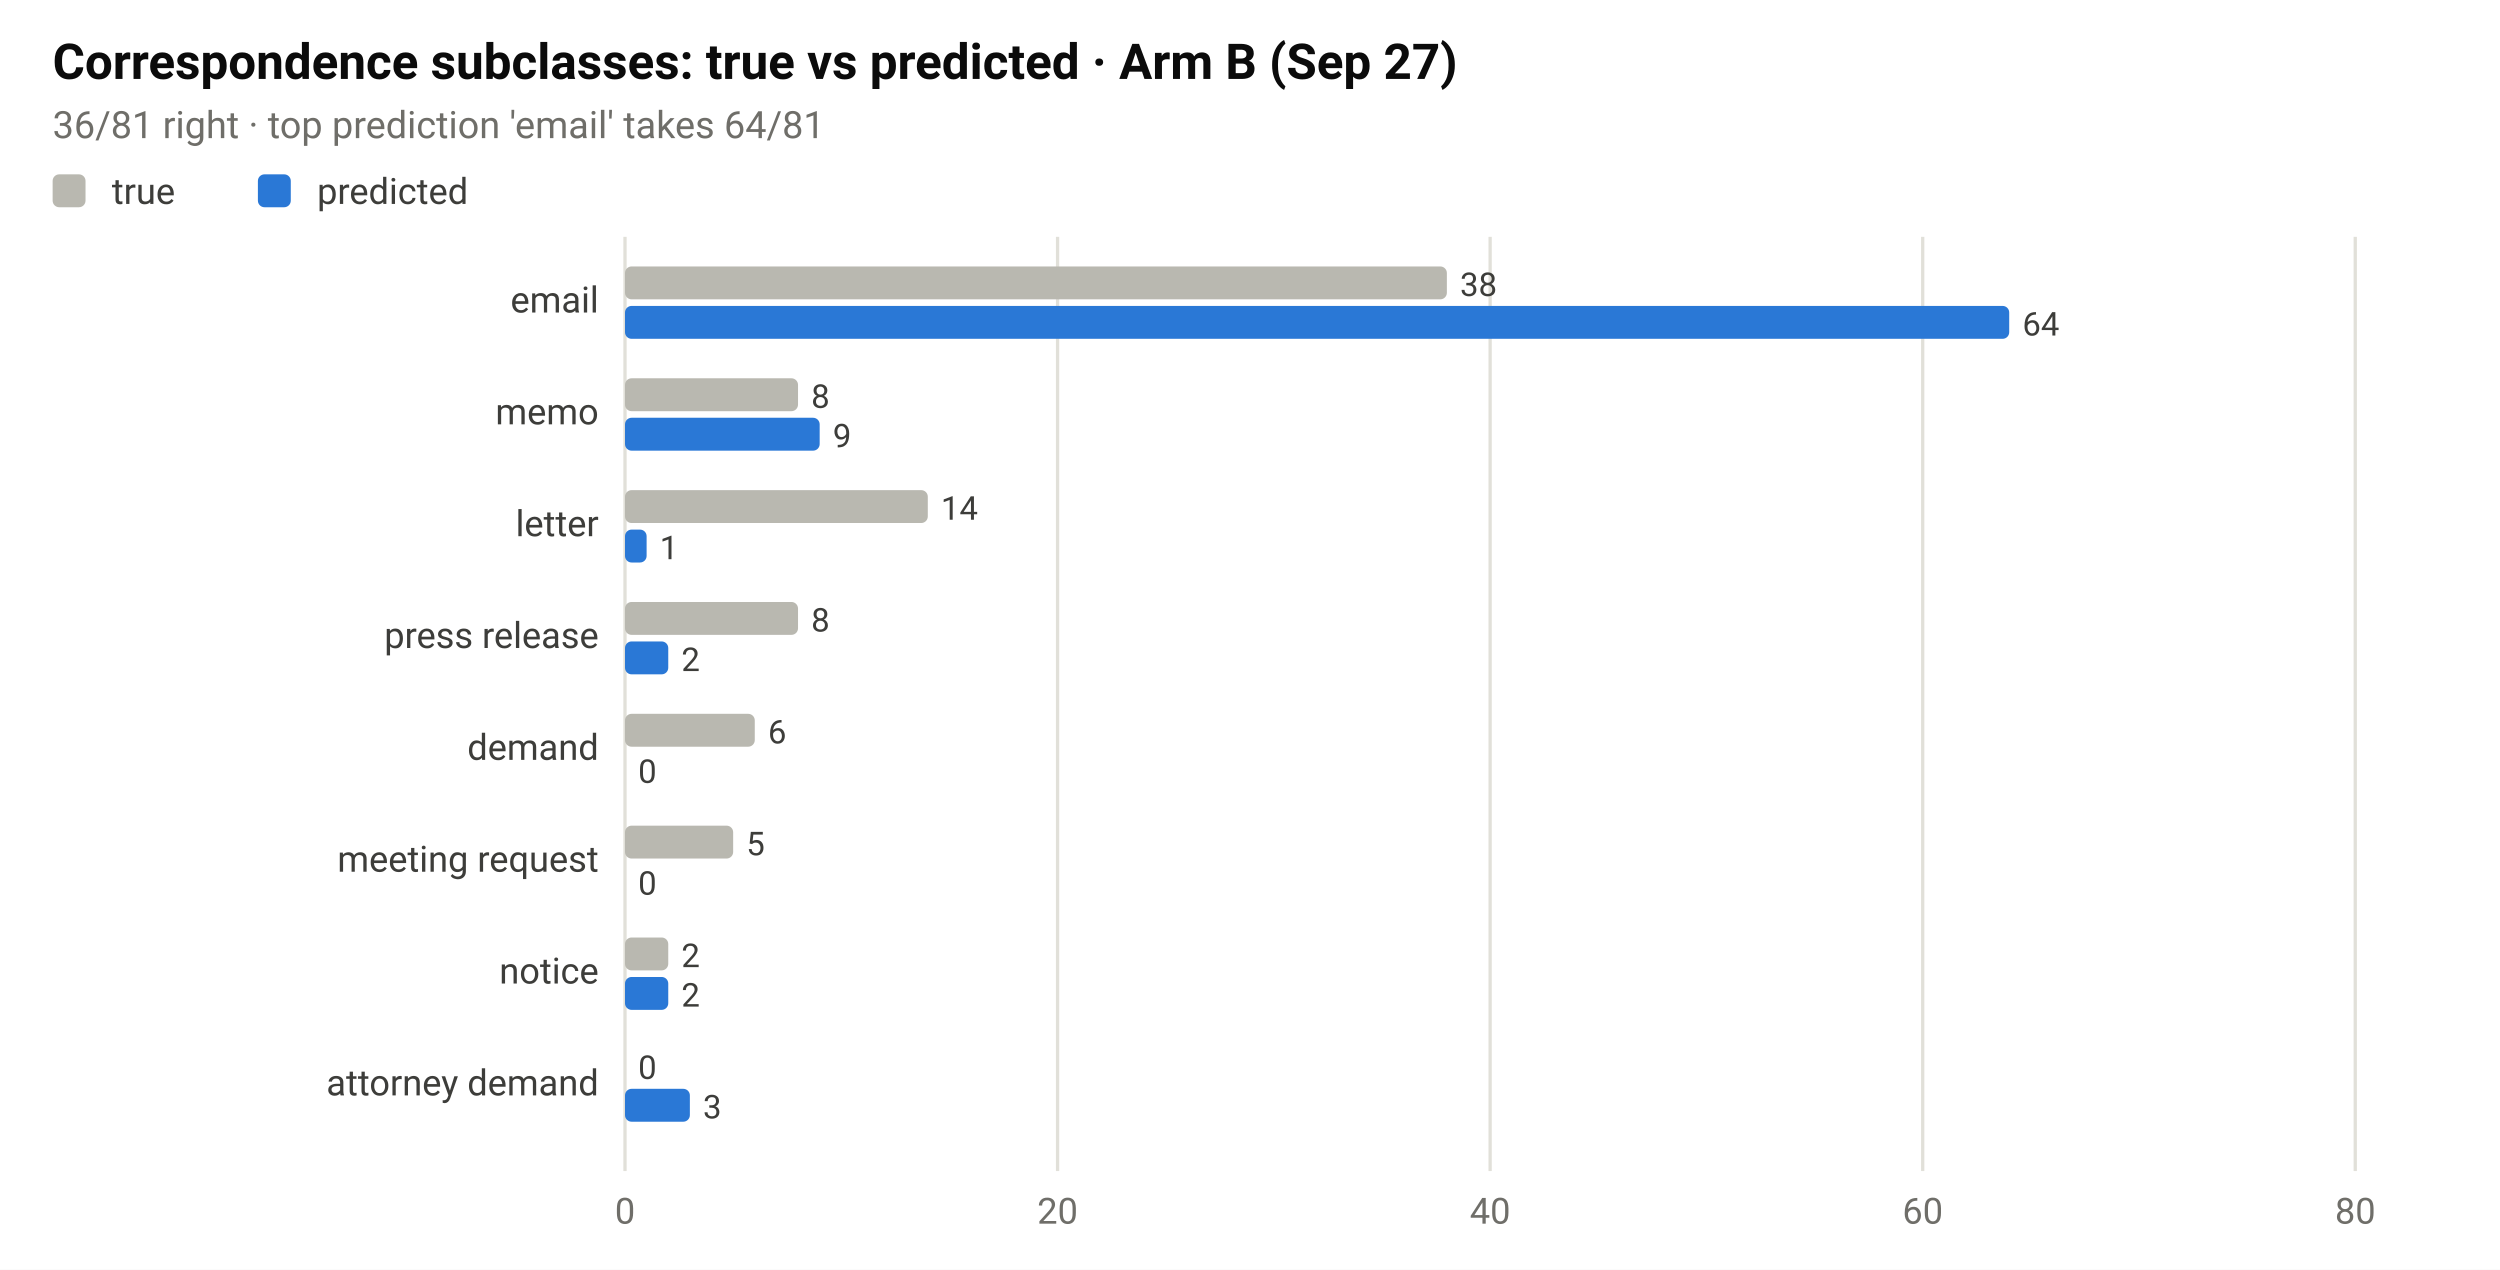
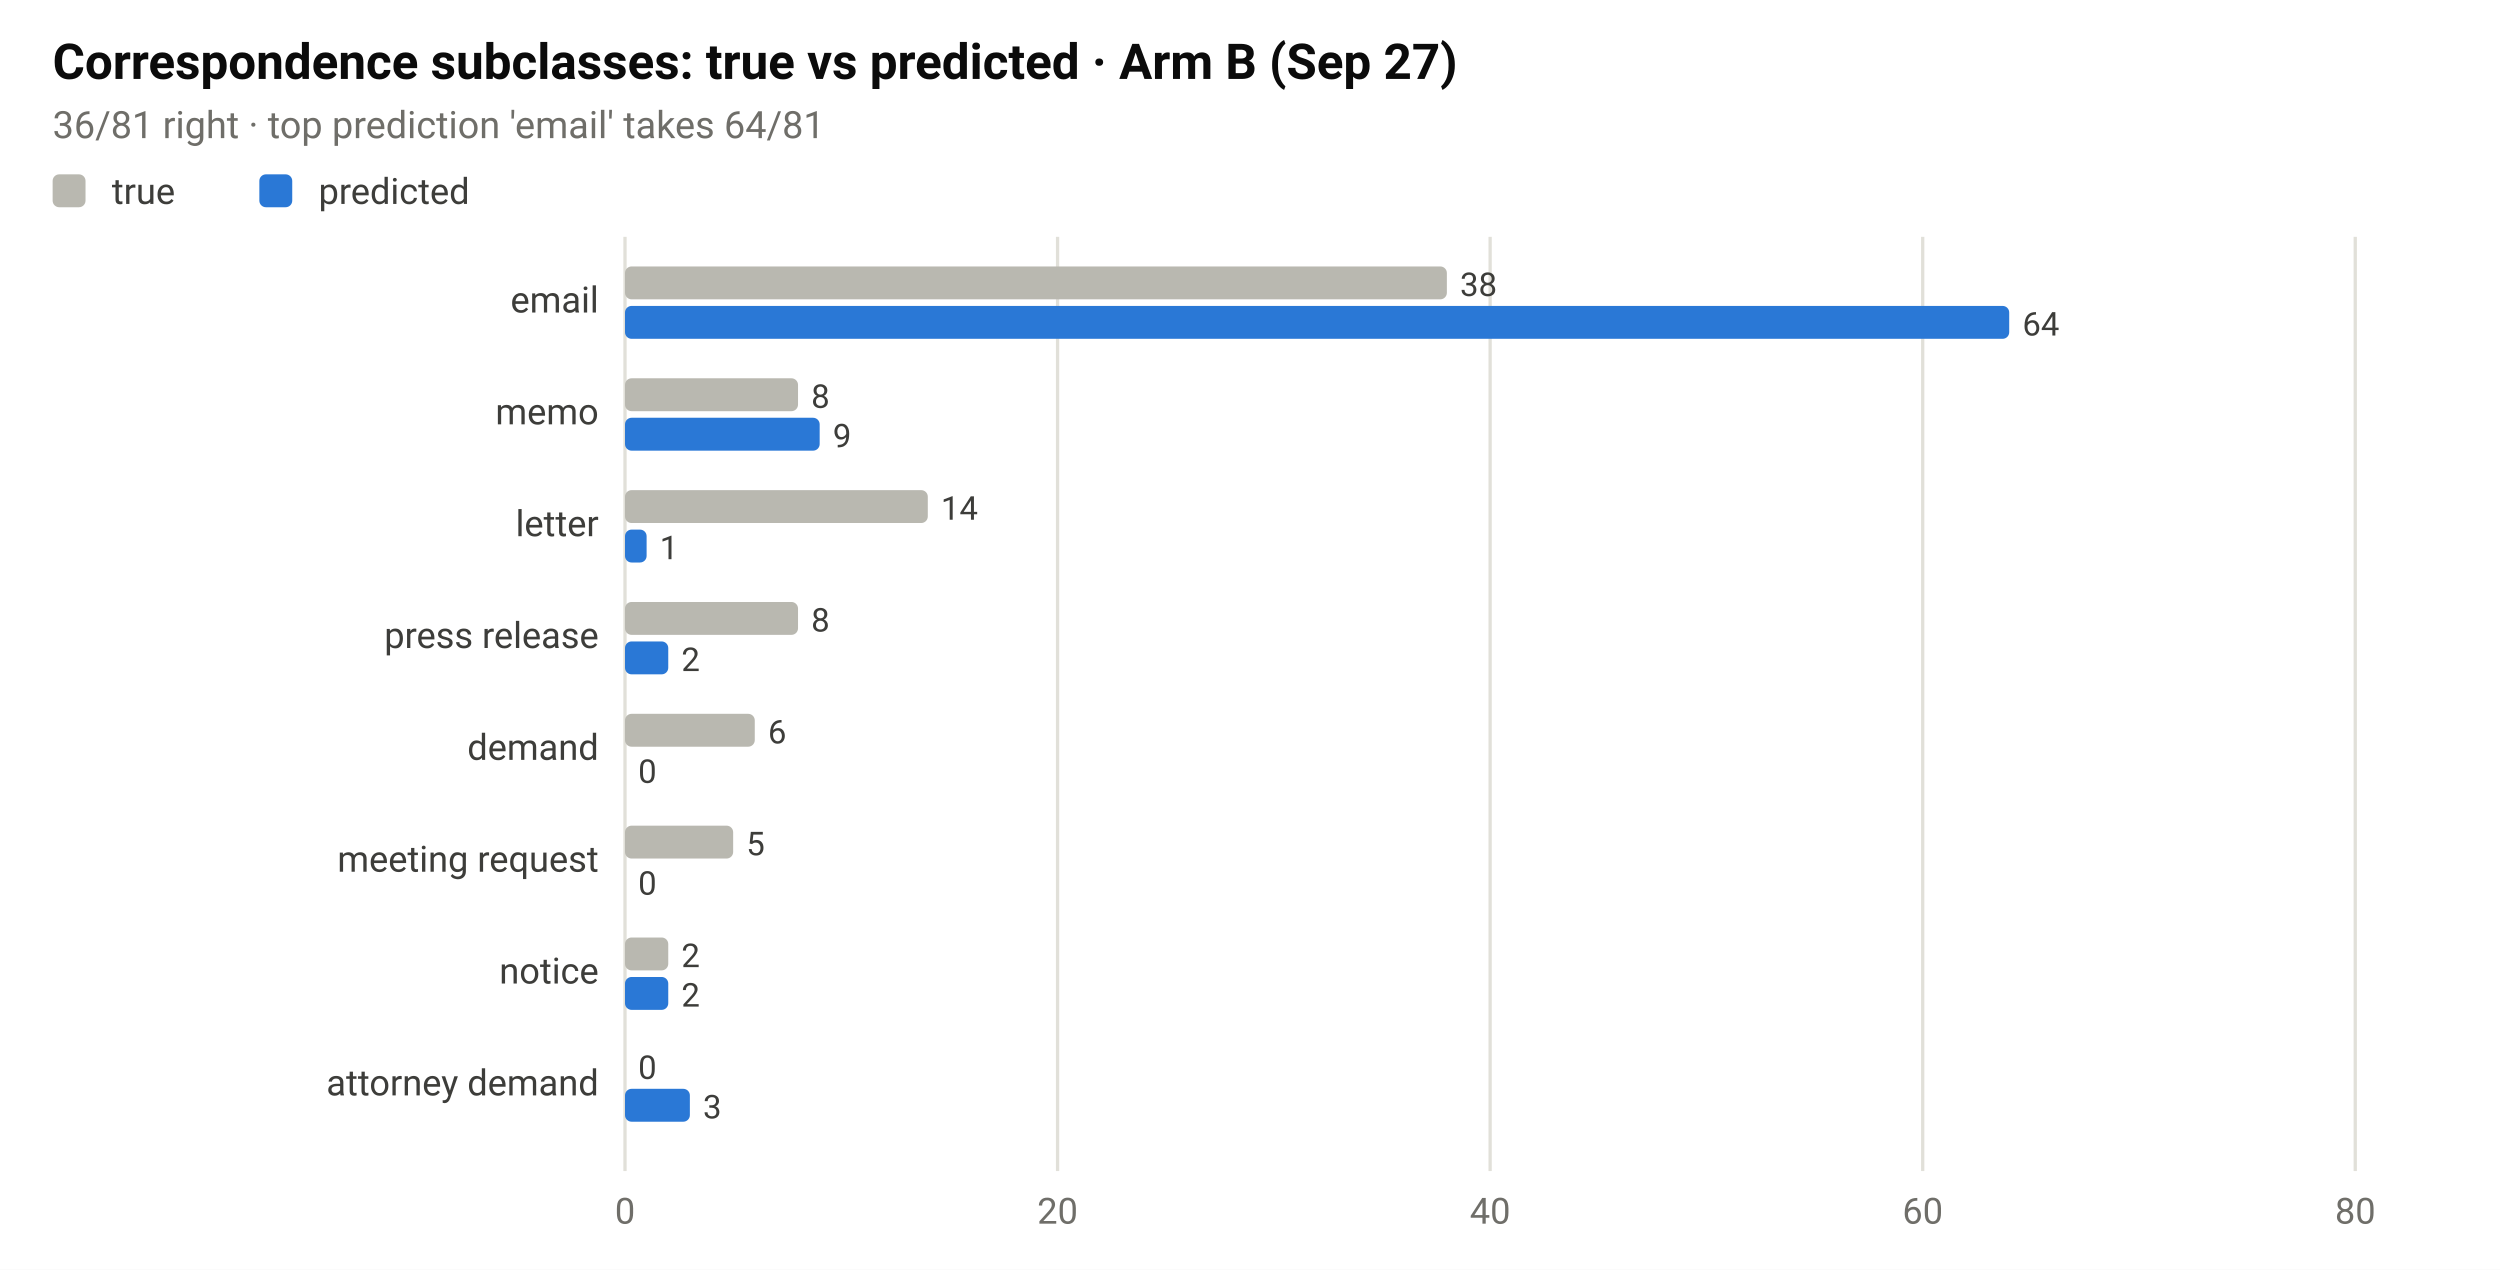
<svg xmlns="http://www.w3.org/2000/svg" width="760" height="386" viewBox="0 0 760 386" font-family="system-ui,-apple-system,'Segoe UI',Roboto,sans-serif" role="img">
  <rect width="760" height="386" fill="#ffffff" />
  <text x="16" y="24" font-size="15" font-weight="600" fill="#0b0b0b">Correspondence subclasses: true vs predicted · Arm B (Sep 27)</text>
  <text x="16" y="42" font-size="11.5" fill="#6f6e69">36/81 right · top prediction 'email' takes 64/81</text>
  <line x1="190" x2="190" y1="72" y2="356" stroke="#e1e0d9" />
  <text x="190" y="372" font-size="11" fill="#6f6e69" text-anchor="middle">0</text>
  <line x1="321.5" x2="321.5" y1="72" y2="356" stroke="#e1e0d9" />
  <text x="321.5" y="372" font-size="11" fill="#6f6e69" text-anchor="middle">20</text>
  <line x1="453" x2="453" y1="72" y2="356" stroke="#e1e0d9" />
  <text x="453" y="372" font-size="11" fill="#6f6e69" text-anchor="middle">40</text>
  <line x1="584.5" x2="584.5" y1="72" y2="356" stroke="#e1e0d9" />
  <text x="584.5" y="372" font-size="11" fill="#6f6e69" text-anchor="middle">60</text>
  <line x1="716" x2="716" y1="72" y2="356" stroke="#e1e0d9" />
  <text x="716" y="372" font-size="11" fill="#6f6e69" text-anchor="middle">80</text>
  <rect x="16" y="53" width="10" height="10" rx="2" fill="#b9b8b0" />
  <text x="34" y="62" font-size="11" fill="#3d3d3a" text-anchor="start">true</text>
-   <rect x="78.4" y="53" width="10" height="10" rx="2" fill="#2a78d6" />
-   <text x="96.4" y="62" font-size="11" fill="#3d3d3a" text-anchor="start">predicted</text>
+   <rect x="78.84" y="53" width="10" height="10" rx="2" fill="#2a78d6" />
+   <text x="96.84" y="62" font-size="11" fill="#3d3d3a" text-anchor="start">predicted</text>
  <text x="182" y="95" font-size="11" fill="#3d3d3a" text-anchor="end">email</text>
  <rect x="190" y="81" width="249.85" height="10" fill="#b9b8b0" rx="2" />
  <text x="443.85" y="90" font-size="10" fill="#3d3d3a" text-anchor="start">38</text>
  <rect x="190" y="93" width="420.8" height="10" fill="#2a78d6" rx="2" />
  <text x="614.8" y="102" font-size="10" fill="#3d3d3a" text-anchor="start">64</text>
  <text x="182" y="129" font-size="11" fill="#3d3d3a" text-anchor="end">memo</text>
  <rect x="190" y="115" width="52.6" height="10" fill="#b9b8b0" rx="2" />
  <text x="246.6" y="124" font-size="10" fill="#3d3d3a" text-anchor="start">8</text>
  <rect x="190" y="127" width="59.18" height="10" fill="#2a78d6" rx="2" />
  <text x="253.18" y="136" font-size="10" fill="#3d3d3a" text-anchor="start">9</text>
  <text x="182" y="163" font-size="11" fill="#3d3d3a" text-anchor="end">letter</text>
  <rect x="190" y="149" width="92.05" height="10" fill="#b9b8b0" rx="2" />
  <text x="286.05" y="158" font-size="10" fill="#3d3d3a" text-anchor="start">14</text>
  <rect x="190" y="161" width="6.57" height="10" fill="#2a78d6" rx="2" />
  <text x="200.57" y="170" font-size="10" fill="#3d3d3a" text-anchor="start">1</text>
  <text x="182" y="197" font-size="11" fill="#3d3d3a" text-anchor="end">press release</text>
  <rect x="190" y="183" width="52.6" height="10" fill="#b9b8b0" rx="2" />
  <text x="246.6" y="192" font-size="10" fill="#3d3d3a" text-anchor="start">8</text>
  <rect x="190" y="195" width="13.15" height="10" fill="#2a78d6" rx="2" />
  <text x="207.15" y="204" font-size="10" fill="#3d3d3a" text-anchor="start">2</text>
  <text x="182" y="231" font-size="11" fill="#3d3d3a" text-anchor="end">demand</text>
  <rect x="190" y="217" width="39.45" height="10" fill="#b9b8b0" rx="2" />
  <text x="233.45" y="226" font-size="10" fill="#3d3d3a" text-anchor="start">6</text>
  <rect x="190" y="229" width="0" height="10" fill="#2a78d6" rx="2" />
  <text x="194" y="238" font-size="10" fill="#3d3d3a" text-anchor="start">0</text>
  <text x="182" y="265" font-size="11" fill="#3d3d3a" text-anchor="end">meeting request</text>
  <rect x="190" y="251" width="32.88" height="10" fill="#b9b8b0" rx="2" />
  <text x="226.88" y="260" font-size="10" fill="#3d3d3a" text-anchor="start">5</text>
  <rect x="190" y="263" width="0" height="10" fill="#2a78d6" rx="2" />
  <text x="194" y="272" font-size="10" fill="#3d3d3a" text-anchor="start">0</text>
  <text x="182" y="299" font-size="11" fill="#3d3d3a" text-anchor="end">notice</text>
  <rect x="190" y="285" width="13.15" height="10" fill="#b9b8b0" rx="2" />
  <text x="207.15" y="294" font-size="10" fill="#3d3d3a" text-anchor="start">2</text>
  <rect x="190" y="297" width="13.15" height="10" fill="#2a78d6" rx="2" />
  <text x="207.15" y="306" font-size="10" fill="#3d3d3a" text-anchor="start">2</text>
  <text x="182" y="333" font-size="11" fill="#3d3d3a" text-anchor="end">attorney demand</text>
  <rect x="190" y="319" width="0" height="10" fill="#b9b8b0" rx="2" />
  <text x="194" y="328" font-size="10" fill="#3d3d3a" text-anchor="start">0</text>
  <rect x="190" y="331" width="19.72" height="10" fill="#2a78d6" rx="2" />
  <text x="213.72" y="340" font-size="10" fill="#3d3d3a" text-anchor="start">3</text>
</svg>
